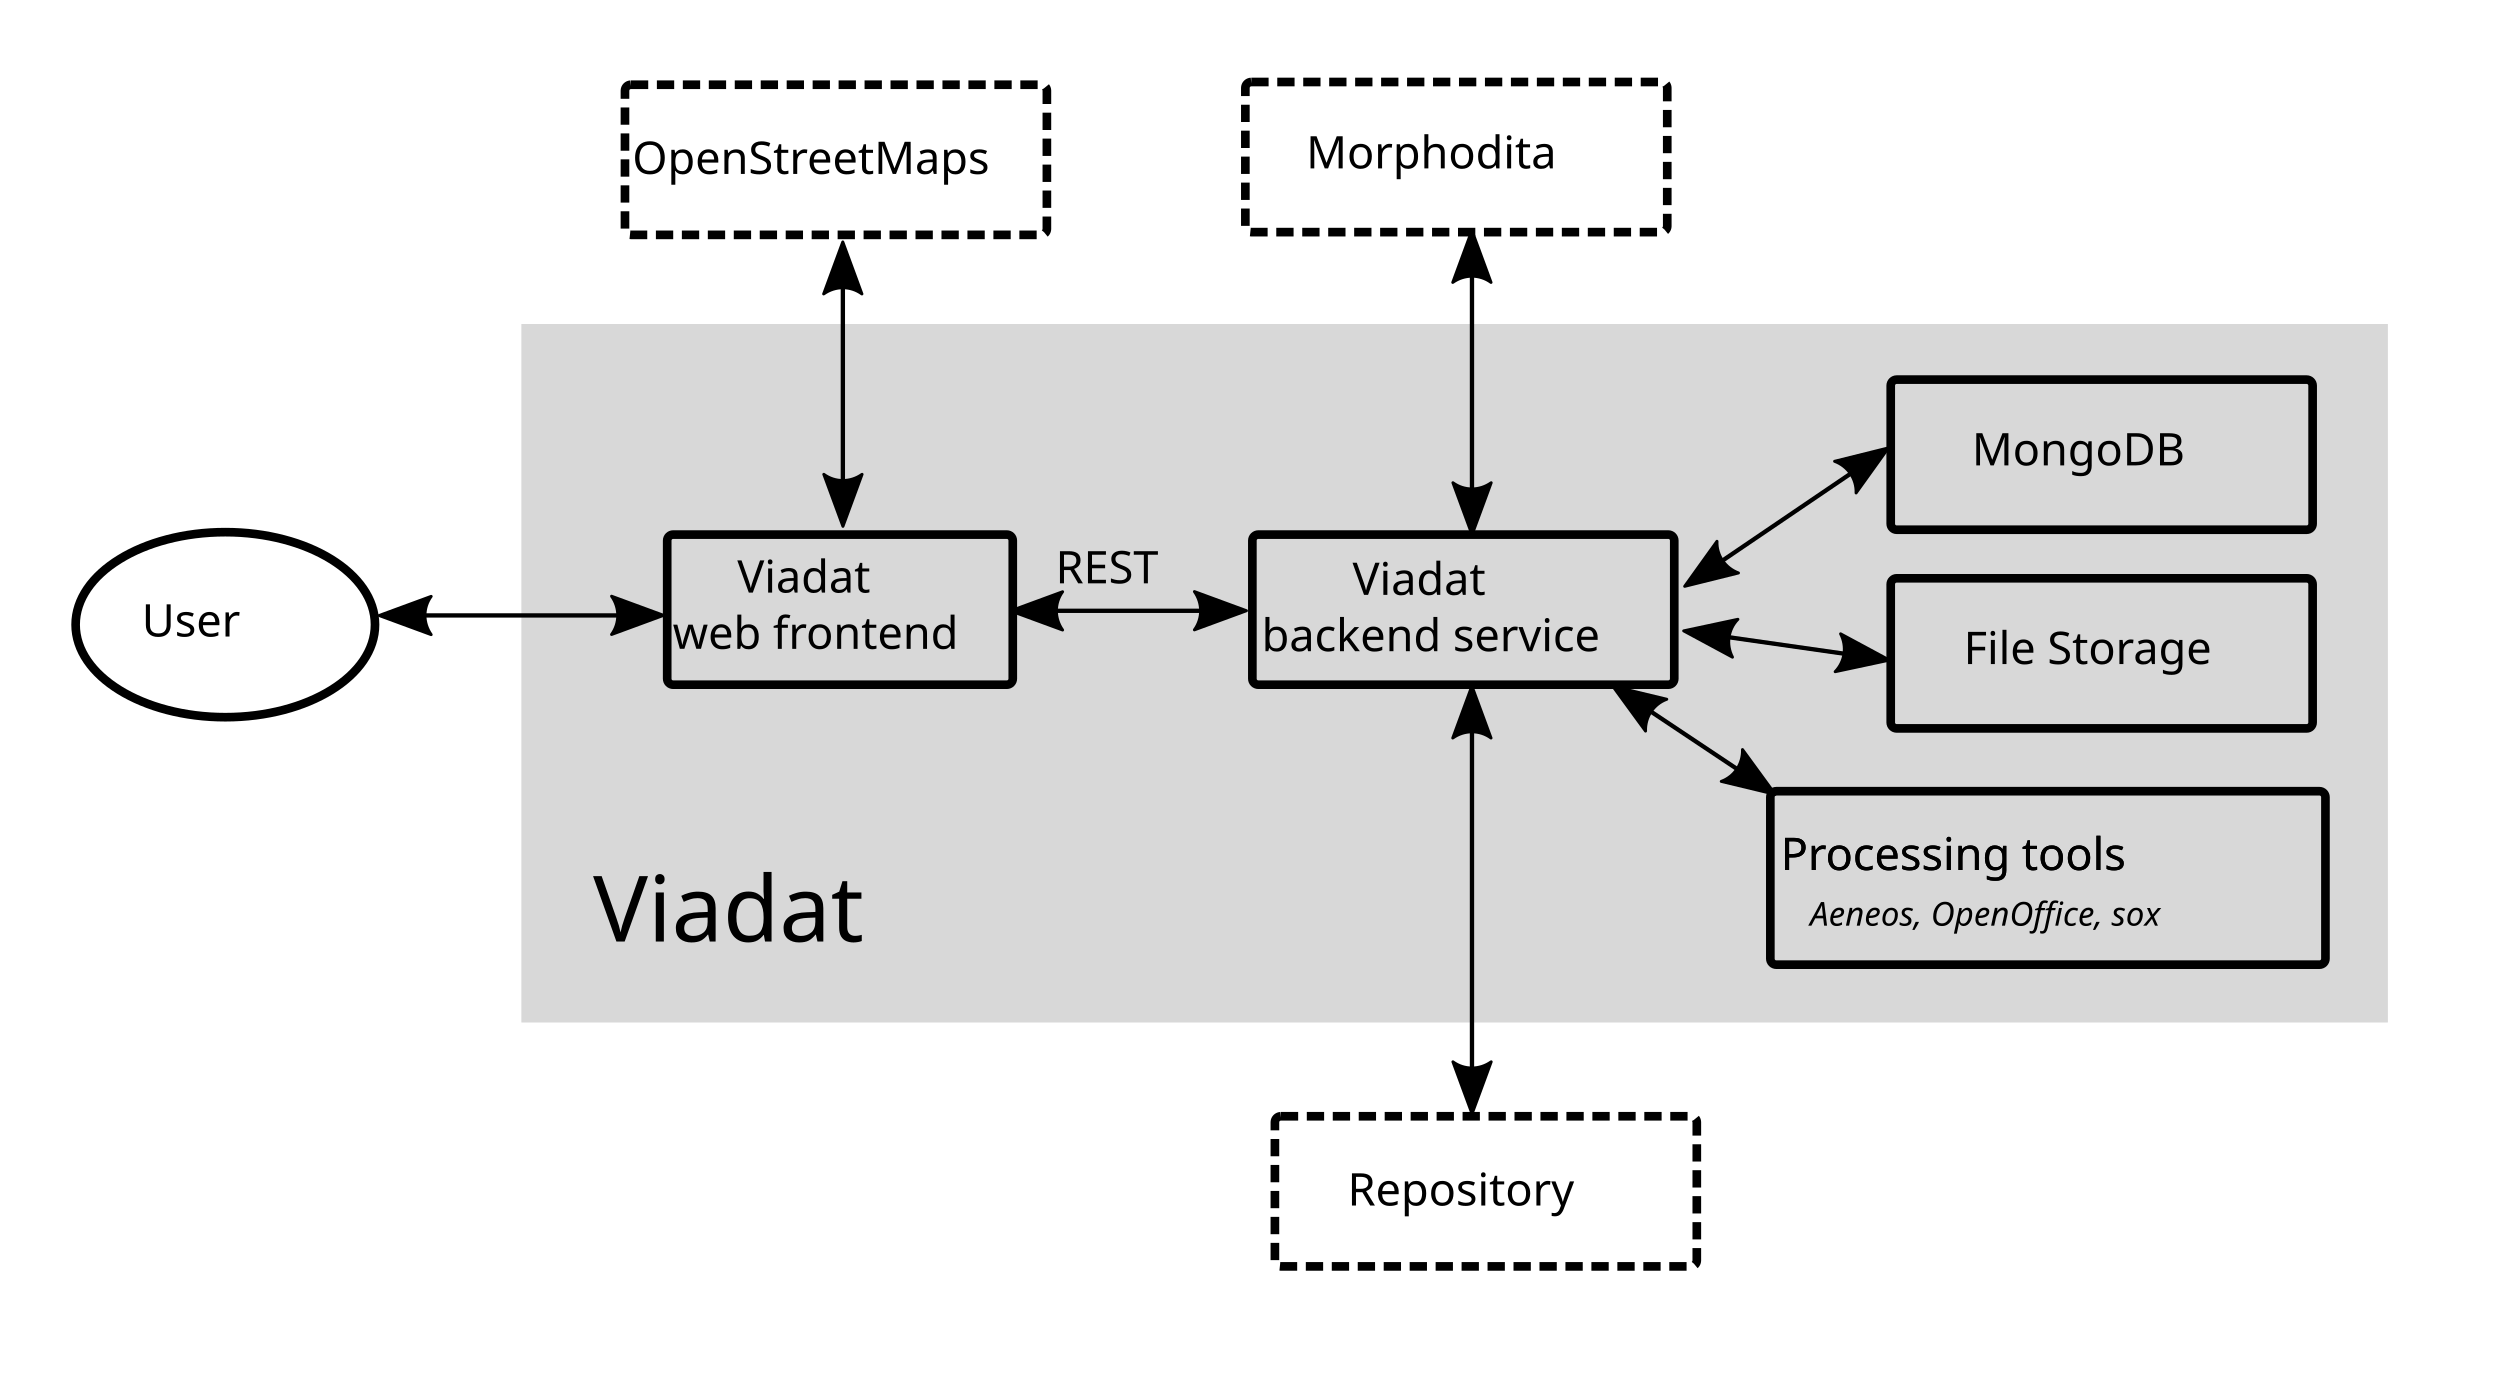
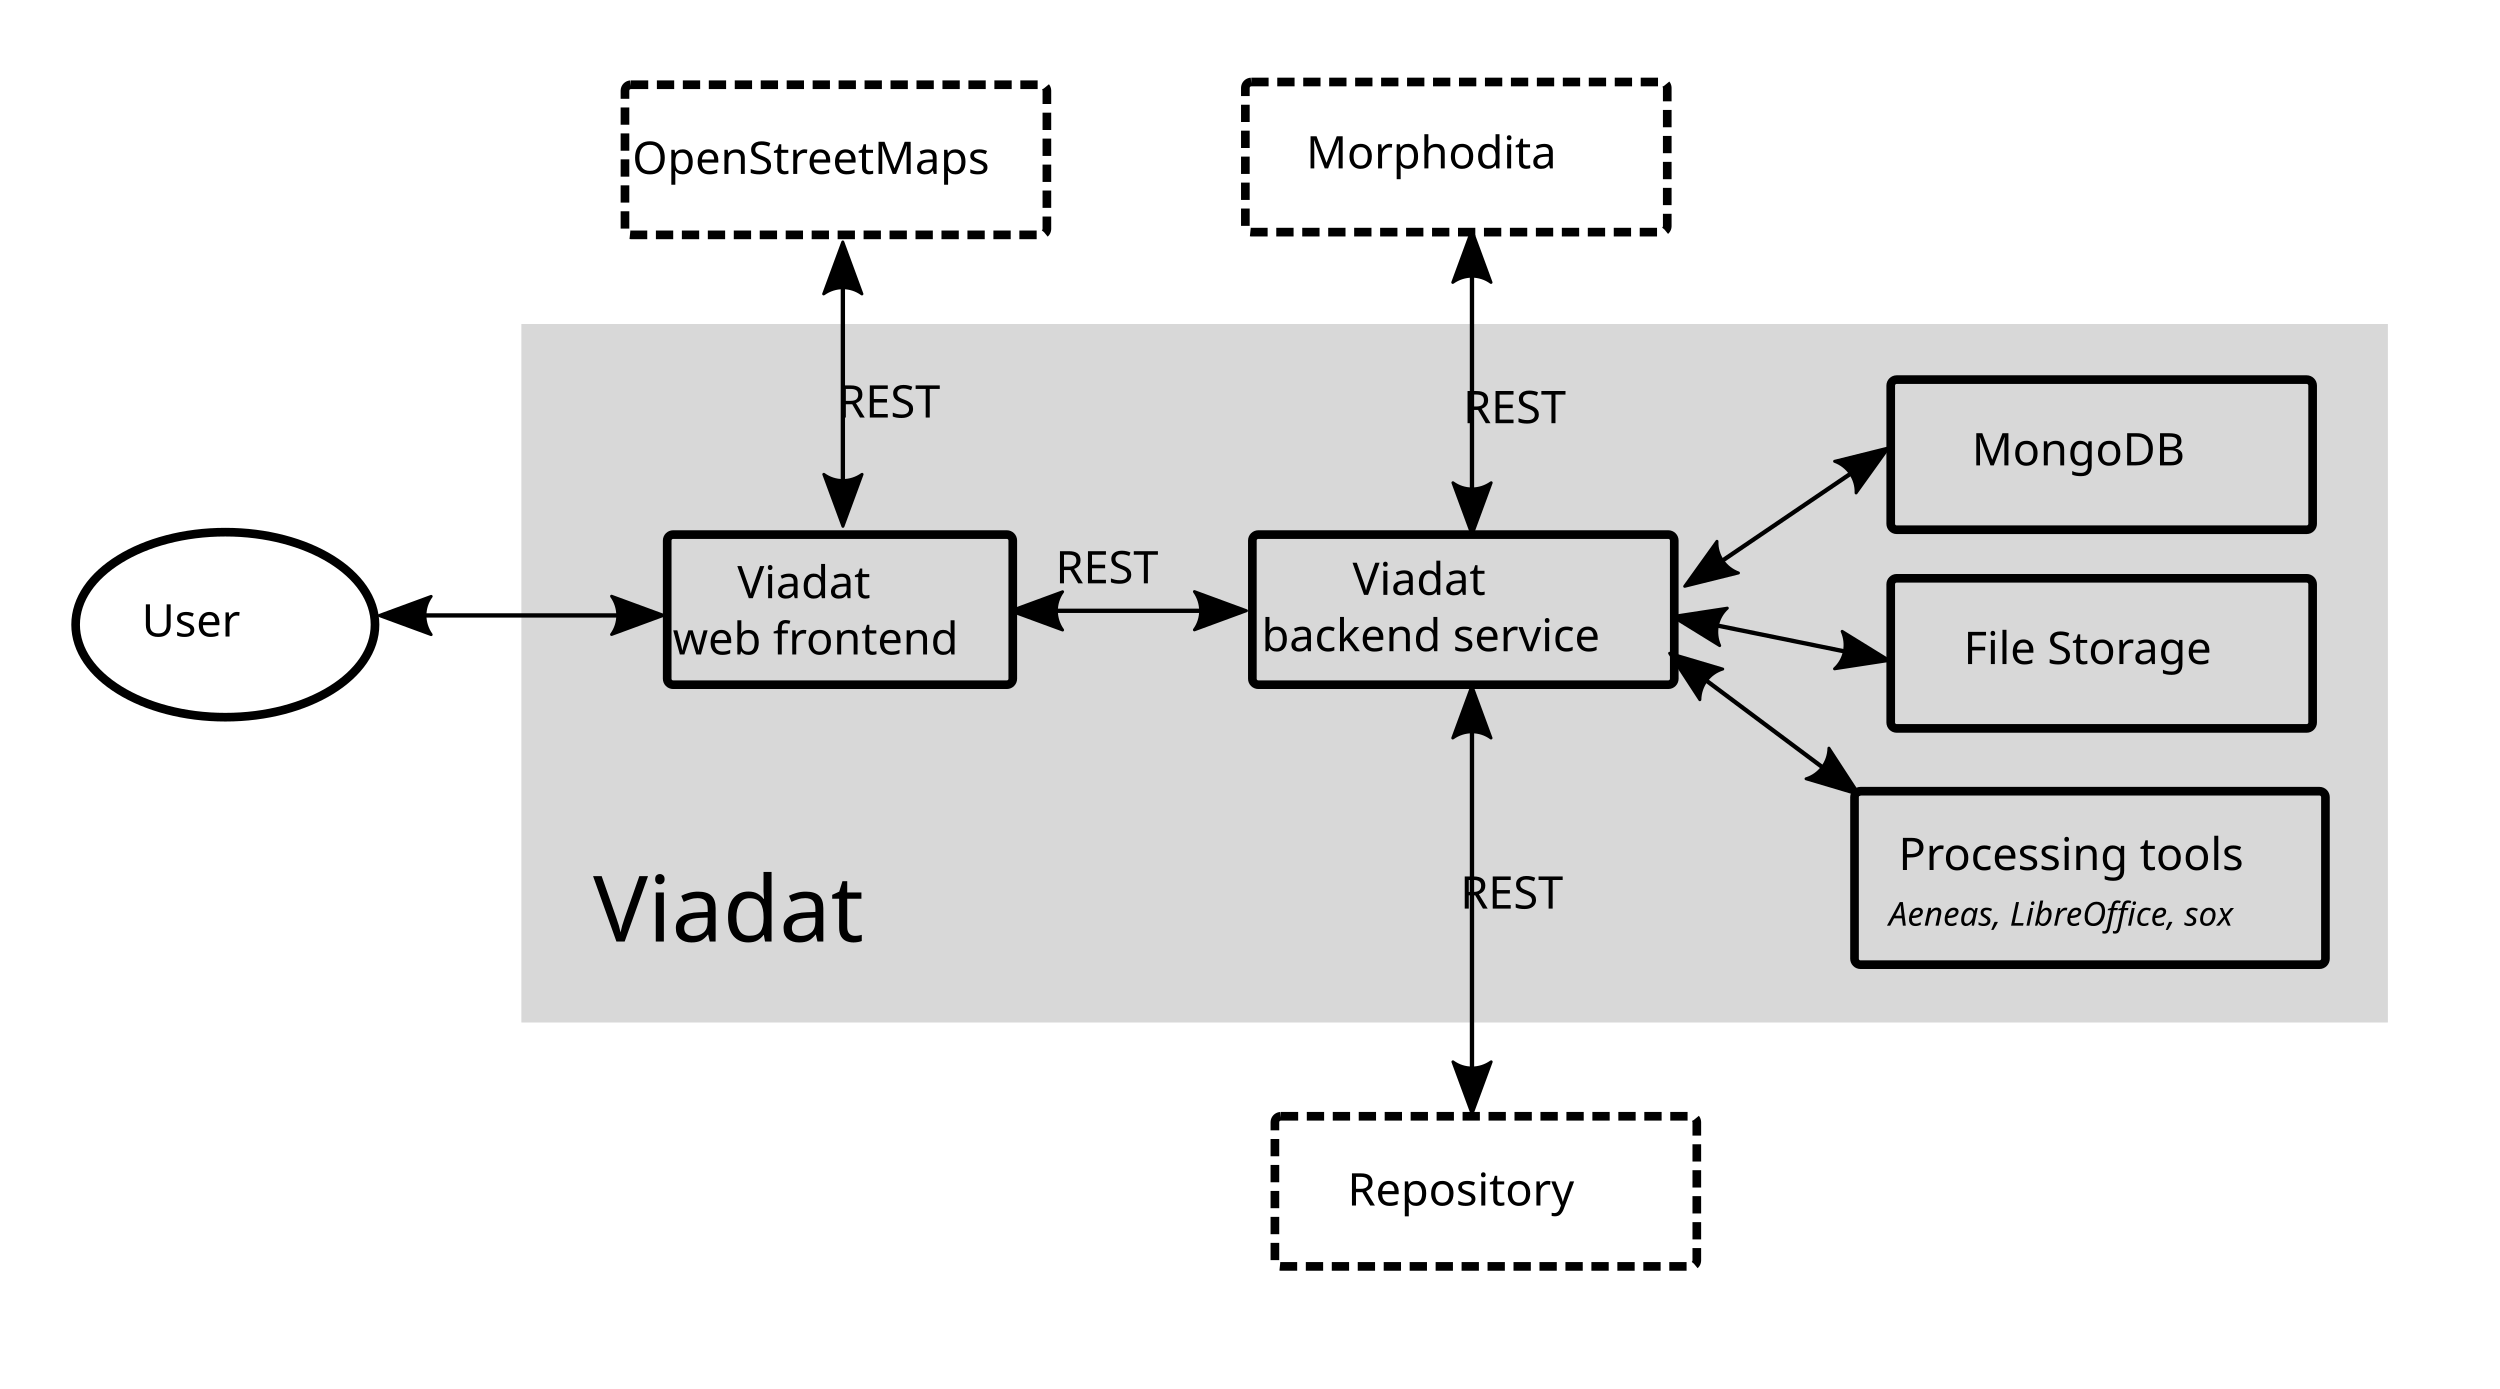
<svg xmlns="http://www.w3.org/2000/svg" width="900" height="500" viewBox="0 0 900 500" version="1.1" id="SVGRoot">
  <defs id="defs1366">
    <marker style="overflow:visible" id="marker1008" refX="0" refY="0" orient="auto">
      <path transform="matrix(-1.1,0,0,-1.1,-1.1,0)" d="M 8.719,4.034 -2.207,0.016 8.719,-4.002 c -1.745,2.372 -1.735,5.617 -6e-7,8.035 z" style="fill:#000000;fill-opacity:1;fill-rule:evenodd;stroke:#000000;stroke-width:0.625;stroke-linejoin:round;stroke-opacity:1" id="path1006" />
    </marker>
    <marker style="overflow:visible" id="marker1004" refX="0" refY="0" orient="auto">
      <path transform="matrix(1.1,0,0,1.1,1.1,0)" d="M 8.719,4.034 -2.207,0.016 8.719,-4.002 c -1.745,2.372 -1.735,5.617 -6e-7,8.035 z" style="fill:#000000;fill-opacity:1;fill-rule:evenodd;stroke:#000000;stroke-width:0.625;stroke-linejoin:round;stroke-opacity:1" id="path1002" />
    </marker>
    <marker orient="auto" refY="0" refX="0" id="marker974" style="overflow:visible">
      <path id="path972" style="fill:#000000;fill-opacity:1;fill-rule:evenodd;stroke:#000000;stroke-width:0.625;stroke-linejoin:round;stroke-opacity:1" d="M 8.719,4.034 -2.207,0.016 8.719,-4.002 c -1.745,2.372 -1.735,5.617 -6e-7,8.035 z" transform="matrix(-1.1,0,0,-1.1,-1.1,0)" />
    </marker>
    <marker orient="auto" refY="0" refX="0" id="marker970" style="overflow:visible">
      <path id="path968" style="fill:#000000;fill-opacity:1;fill-rule:evenodd;stroke:#000000;stroke-width:0.625;stroke-linejoin:round;stroke-opacity:1" d="M 8.719,4.034 -2.207,0.016 8.719,-4.002 c -1.745,2.372 -1.735,5.617 -6e-7,8.035 z" transform="matrix(1.1,0,0,1.1,1.1,0)" />
    </marker>
    <marker style="overflow:visible" id="marker950" refX="0" refY="0" orient="auto">
      <path transform="matrix(-1.1,0,0,-1.1,-1.1,0)" d="M 8.719,4.034 -2.207,0.016 8.719,-4.002 c -1.745,2.372 -1.735,5.617 -6e-7,8.035 z" style="fill:#000000;fill-opacity:1;fill-rule:evenodd;stroke:#000000;stroke-width:0.625;stroke-linejoin:round;stroke-opacity:1" id="path948" />
    </marker>
    <marker style="overflow:visible" id="marker946" refX="0" refY="0" orient="auto">
      <path transform="matrix(1.1,0,0,1.1,1.1,0)" d="M 8.719,4.034 -2.207,0.016 8.719,-4.002 c -1.745,2.372 -1.735,5.617 -6e-7,8.035 z" style="fill:#000000;fill-opacity:1;fill-rule:evenodd;stroke:#000000;stroke-width:0.625;stroke-linejoin:round;stroke-opacity:1" id="path944" />
    </marker>
    <marker orient="auto" refY="0" refX="0" id="marker940" style="overflow:visible">
      <path id="path938" style="fill:#000000;fill-opacity:1;fill-rule:evenodd;stroke:#000000;stroke-width:0.625;stroke-linejoin:round;stroke-opacity:1" d="M 8.719,4.034 -2.207,0.016 8.719,-4.002 c -1.745,2.372 -1.735,5.617 -6e-7,8.035 z" transform="matrix(-1.1,0,0,-1.1,-1.1,0)" />
    </marker>
    <marker orient="auto" refY="0" refX="0" id="marker936" style="overflow:visible">
      <path id="path934" style="fill:#000000;fill-opacity:1;fill-rule:evenodd;stroke:#000000;stroke-width:0.625;stroke-linejoin:round;stroke-opacity:1" d="M 8.719,4.034 -2.207,0.016 8.719,-4.002 c -1.745,2.372 -1.735,5.617 -6e-7,8.035 z" transform="matrix(1.1,0,0,1.1,1.1,0)" />
    </marker>
    <marker style="overflow:visible" id="marker903" refX="0" refY="0" orient="auto">
      <path transform="matrix(-1.1,0,0,-1.1,-1.1,0)" d="M 8.719,4.034 -2.207,0.016 8.719,-4.002 c -1.745,2.372 -1.735,5.617 -6e-7,8.035 z" style="fill:#000000;fill-opacity:1;fill-rule:evenodd;stroke:#000000;stroke-width:0.625;stroke-linejoin:round;stroke-opacity:1" id="path901" />
    </marker>
    <marker style="overflow:visible" id="marker899" refX="0" refY="0" orient="auto">
      <path transform="matrix(1.1,0,0,1.1,1.1,0)" d="M 8.719,4.034 -2.207,0.016 8.719,-4.002 c -1.745,2.372 -1.735,5.617 -6e-7,8.035 z" style="fill:#000000;fill-opacity:1;fill-rule:evenodd;stroke:#000000;stroke-width:0.625;stroke-linejoin:round;stroke-opacity:1" id="path897" />
    </marker>
    <marker orient="auto" refY="0" refX="0" id="Arrow2Lstart" style="overflow:visible">
      <path id="path1961" style="fill:#000000;fill-opacity:1;fill-rule:evenodd;stroke:#000000;stroke-width:0.625;stroke-linejoin:round;stroke-opacity:1" d="M 8.719,4.034 -2.207,0.016 8.719,-4.002 c -1.745,2.372 -1.735,5.617 -6e-7,8.035 z" transform="matrix(1.1,0,0,1.1,1.1,0)" />
    </marker>
    <marker orient="auto" refY="0" refX="0" id="Arrow2Lend" style="overflow:visible">
      <path id="path1964" style="fill:#000000;fill-opacity:1;fill-rule:evenodd;stroke:#000000;stroke-width:0.625;stroke-linejoin:round;stroke-opacity:1" d="M 8.719,4.034 -2.207,0.016 8.719,-4.002 c -1.745,2.372 -1.735,5.617 -6e-7,8.035 z" transform="matrix(-1.1,0,0,-1.1,-1.1,0)" />
    </marker>
    <marker style="overflow:visible" id="marker899-6" refX="0" refY="0" orient="auto">
      <path transform="matrix(1.1,0,0,1.1,1.1,0)" d="M 8.719,4.034 -2.207,0.016 8.719,-4.002 c -1.745,2.372 -1.735,5.617 -6e-7,8.035 z" style="fill:#000000;fill-opacity:1;fill-rule:evenodd;stroke:#000000;stroke-width:0.625;stroke-linejoin:round;stroke-opacity:1" id="path897-7" />
    </marker>
    <marker style="overflow:visible" id="marker903-5" refX="0" refY="0" orient="auto">
      <path transform="matrix(-1.1,0,0,-1.1,-1.1,0)" d="M 8.719,4.034 -2.207,0.016 8.719,-4.002 c -1.745,2.372 -1.735,5.617 -6e-7,8.035 z" style="fill:#000000;fill-opacity:1;fill-rule:evenodd;stroke:#000000;stroke-width:0.625;stroke-linejoin:round;stroke-opacity:1" id="path901-3" />
    </marker>
    <marker style="overflow:visible" id="marker899-62" refX="0" refY="0" orient="auto">
      <path transform="matrix(1.1,0,0,1.1,1.1,0)" d="M 8.719,4.034 -2.207,0.016 8.719,-4.002 c -1.745,2.372 -1.735,5.617 -6e-7,8.035 z" style="fill:#000000;fill-opacity:1;fill-rule:evenodd;stroke:#000000;stroke-width:0.625;stroke-linejoin:round;stroke-opacity:1" id="path897-9" />
    </marker>
    <marker style="overflow:visible" id="marker903-1" refX="0" refY="0" orient="auto">
      <path transform="matrix(-1.1,0,0,-1.1,-1.1,0)" d="M 8.719,4.034 -2.207,0.016 8.719,-4.002 c -1.745,2.372 -1.735,5.617 -6e-7,8.035 z" style="fill:#000000;fill-opacity:1;fill-rule:evenodd;stroke:#000000;stroke-width:0.625;stroke-linejoin:round;stroke-opacity:1" id="path901-2" />
    </marker>
    <marker orient="auto" refY="0" refX="0" id="marker936-6" style="overflow:visible">
      <path id="path934-1" style="fill:#000000;fill-opacity:1;fill-rule:evenodd;stroke:#000000;stroke-width:0.625;stroke-linejoin:round;stroke-opacity:1" d="M 8.719,4.034 -2.207,0.016 8.719,-4.002 c -1.745,2.372 -1.735,5.617 -6e-7,8.035 z" transform="matrix(1.1,0,0,1.1,1.1,0)" />
    </marker>
    <marker orient="auto" refY="0" refX="0" id="marker940-8" style="overflow:visible">
      <path id="path938-7" style="fill:#000000;fill-opacity:1;fill-rule:evenodd;stroke:#000000;stroke-width:0.625;stroke-linejoin:round;stroke-opacity:1" d="M 8.719,4.034 -2.207,0.016 8.719,-4.002 c -1.745,2.372 -1.735,5.617 -6e-7,8.035 z" transform="matrix(-1.1,0,0,-1.1,-1.1,0)" />
    </marker>
  </defs>
  <g id="layer1" transform="translate(0,-100)">
    <rect style="fill:#d8d8d8;fill-opacity:1;stroke-width:3.115;stroke-miterlimit:4;stroke-dasharray:6.231, 3.115;stroke-dashoffset:0" id="rect879" width="671.947" height="251.46" x="187.693" y="216.64" rx="4.354" ry="0" />
    <rect id="rect1925" width="151.886" height="54.04" x="450.85" y="292.452" rx="2.141" ry="2.141" style="fill:none;fill-opacity:1;stroke:#000000;stroke-width:3.115;stroke-miterlimit:4;stroke-dasharray:none;stroke-opacity:1" />
    <text xml:space="preserve" style="font-style:normal;font-weight:normal;font-size:16.211px;line-height:1.25;font-family:sans-serif;text-align:center;letter-spacing:0px;word-spacing:0px;text-anchor:middle;fill:#000000;fill-opacity:1;stroke:none;stroke-width:0.405" x="525.622" y="314.164" id="text1929">
      <tspan id="tspan1927" x="525.622" y="314.164" style="stroke-width:0.405">Viadat</tspan>
      <tspan x="525.622" y="334.428" id="tspan1931" style="stroke-width:0.405">backend service</tspan>
    </text>
    <rect style="fill:none;fill-opacity:1;stroke:#000000;stroke-width:3.115;stroke-miterlimit:4;stroke-dasharray:none;stroke-opacity:1" ry="2.141" rx="2.141" y="292.452" x="240.19" height="54.04" width="124.409" id="rect1933" />
-     <text id="text1939" y="313.331" x="304.138" style="font-style:normal;font-weight:normal;font-size:16.211px;line-height:1.25;font-family:sans-serif;text-align:center;letter-spacing:0px;word-spacing:0px;text-anchor:middle;fill:#000000;fill-opacity:1;stroke:none;stroke-width:0.405" xml:space="preserve">
-       <tspan style="stroke-width:0.405" y="313.331" x="304.138" id="tspan1935">Viadat</tspan>
-       <tspan style="stroke-width:0.405" id="tspan1937" y="333.595" x="304.138">web frontend</tspan>
+     <text id="text1939" y="315.351" x="304.138" style="font-style:normal;font-weight:normal;font-size:16.211px;line-height:1.25;font-family:sans-serif;text-align:center;letter-spacing:0px;word-spacing:0px;text-anchor:middle;fill:#000000;fill-opacity:1;stroke:none;stroke-width:0.405" xml:space="preserve">
+       <tspan style="stroke-width:0.405" y="315.351" x="304.138" id="tspan1935">Viadat</tspan>
+       <tspan style="stroke-width:0.405" id="tspan1937" y="335.615" x="304.138">web frontend</tspan>
    </text>
    <path style="fill:none;stroke:#000000;stroke-width:1.558;stroke-linecap:butt;stroke-linejoin:miter;stroke-miterlimit:4;stroke-dasharray:none;stroke-opacity:1;marker-start:url(#Arrow2Lstart);marker-end:url(#Arrow2Lend)" d="m 365.879,319.888 h 80.767" id="path1941" />
    <text id="text2511" y="310" x="409.051" style="font-style:normal;font-weight:normal;font-size:16.211px;line-height:1.25;font-family:sans-serif;text-align:center;letter-spacing:0px;word-spacing:0px;text-anchor:middle;fill:#000000;fill-opacity:1;stroke:none;stroke-width:0.405" xml:space="preserve">
      <tspan style="stroke-width:0.405" id="tspan2509" y="310" x="409.051">REST</tspan>
    </text>
    <ellipse style="fill:none;fill-opacity:1;stroke:#000000;stroke-width:3.115;stroke-miterlimit:4;stroke-dasharray:none;stroke-opacity:1" id="path2515" cx="81.114" cy="324.884" rx="53.89" ry="33.306" />
    <text xml:space="preserve" style="font-style:normal;font-weight:normal;font-size:16.211px;line-height:1.25;font-family:sans-serif;text-align:center;letter-spacing:0px;word-spacing:0px;text-anchor:middle;fill:#000000;fill-opacity:1;stroke:none;stroke-width:9.346;stroke-miterlimit:4;stroke-dasharray:none" x="79.323" y="329.151" id="text2521">
      <tspan x="79.323" y="329.151" id="tspan2519" style="stroke-width:9.346;stroke-miterlimit:4;stroke-dasharray:none">User</tspan>
    </text>
    <rect style="fill:none;fill-opacity:1;stroke:#000000;stroke-width:3.115;stroke-miterlimit:4;stroke-dasharray:none;stroke-opacity:1" ry="2.141" rx="2.141" y="236.664" x="680.661" height="54.04" width="151.886" id="rect838" />
    <text id="text844" y="267.535" x="758.764" style="font-style:normal;font-weight:normal;font-size:16.211px;line-height:1.25;font-family:sans-serif;text-align:center;letter-spacing:0px;word-spacing:0px;text-anchor:middle;fill:#000000;fill-opacity:1;stroke:none;stroke-width:0.405" xml:space="preserve">
      <tspan style="stroke-width:0.405" id="tspan842" y="267.535" x="758.764">MongoDB</tspan>
    </text>
    <rect id="rect848" width="151.886" height="54.04" x="680.661" y="308.19" rx="2.141" ry="2.141" style="fill:none;fill-opacity:1;stroke:#000000;stroke-width:3.115;stroke-miterlimit:4;stroke-dasharray:none;stroke-opacity:1" />
    <text xml:space="preserve" style="font-style:normal;font-weight:normal;font-size:16.211px;line-height:1.25;font-family:sans-serif;text-align:center;letter-spacing:0px;word-spacing:0px;text-anchor:middle;fill:#000000;fill-opacity:1;stroke:none;stroke-width:0.405" x="762.094" y="339.061" id="text852">
      <tspan x="762.094" y="339.061" id="tspan850" style="stroke-width:0.405">File Storage</tspan>
    </text>
    <rect id="rect1925-3" width="151.886" height="54.04" x="458.964" y="501.863" rx="2.141" ry="2.141" style="fill:none;fill-opacity:1;stroke:#000000;stroke-width:3.115;stroke-miterlimit:4;stroke-dasharray:6.231, 3.115;stroke-dashoffset:0;stroke-opacity:1" />
    <text id="text871" y="533.983" x="536.447" style="font-style:normal;font-weight:normal;font-size:16.211px;line-height:1.25;font-family:sans-serif;text-align:center;letter-spacing:0px;word-spacing:0px;text-anchor:middle;fill:#000000;fill-opacity:1;stroke:none;stroke-width:0.405" xml:space="preserve">
      <tspan style="stroke-width:0.405" id="tspan869" y="533.983" x="536.447">Repository</tspan>
    </text>
    <rect style="fill:none;fill-opacity:1;stroke:#000000;stroke-width:3.115;stroke-miterlimit:4;stroke-dasharray:6.231, 3.115;stroke-dashoffset:0;stroke-opacity:1" ry="2.141" rx="2.141" y="130.502" x="224.99" height="54.04" width="151.886" id="rect873" />
    <text xml:space="preserve" style="font-style:normal;font-weight:normal;font-size:16.211px;line-height:1.25;font-family:sans-serif;text-align:center;letter-spacing:0px;word-spacing:0px;text-anchor:middle;fill:#000000;fill-opacity:1;stroke:none;stroke-width:0.405" x="302.473" y="162.622" id="text877">
      <tspan x="302.473" y="162.622" id="tspan875" style="stroke-width:0.405">OpenStreetMaps</tspan>
    </text>
    <text xml:space="preserve" style="font-style:normal;font-weight:normal;font-size:32.971px;line-height:1.25;font-family:sans-serif;letter-spacing:0px;word-spacing:0px;fill:#000000;fill-opacity:1;stroke:none;stroke-width:0.824" x="213.505" y="438.957" id="text893">
      <tspan id="tspan891" x="213.505" y="438.957" style="stroke-width:0.824">Viadat</tspan>
    </text>
    <path id="path895" d="m 138.566,321.554 h 98.252" style="fill:none;stroke:#000000;stroke-width:1.558;stroke-linecap:butt;stroke-linejoin:miter;stroke-miterlimit:4;stroke-dasharray:none;stroke-opacity:1;marker-start:url(#marker899);marker-end:url(#marker903)" />
    <path id="path895-5" d="m 303.431,189.162 v 98.252" style="fill:none;stroke:#000000;stroke-width:1.558;stroke-linecap:butt;stroke-linejoin:miter;stroke-miterlimit:4;stroke-dasharray:none;stroke-opacity:1;marker-start:url(#marker899-6);marker-end:url(#marker903-5)" />
    <path style="fill:none;stroke:#000000;stroke-width:1.558;stroke-linecap:butt;stroke-linejoin:miter;stroke-miterlimit:4;stroke-dasharray:none;stroke-opacity:1;marker-start:url(#marker936);marker-end:url(#marker940)" d="m 529.911,349.031 v 149.877" id="path932" />
    <path id="path895-7" d="m 608.18,309.896 69.942,-47.461" style="fill:none;stroke:#000000;stroke-width:1.558;stroke-linecap:butt;stroke-linejoin:miter;stroke-miterlimit:4;stroke-dasharray:none;stroke-opacity:1;marker-start:url(#marker899-62);marker-end:url(#marker903-1)" />
-     <path style="fill:none;stroke:#000000;stroke-width:1.558;stroke-linecap:butt;stroke-linejoin:miter;stroke-miterlimit:4;stroke-dasharray:none;stroke-opacity:1;marker-start:url(#marker970);marker-end:url(#marker974)" d="m 608.18,327.382 69.942,9.992" id="path966" />
-     <rect style="fill:#d8d8d8;fill-opacity:1;stroke:#000000;stroke-width:3.116;stroke-miterlimit:4;stroke-dasharray:none;stroke-dashoffset:0;stroke-opacity:1" id="rect976" width="199.836" height="62.449" x="637.323" y="384.835" rx="2.141" ry="2.141" />
-     <text id="text844-0" y="413.205" x="713.701" style="font-style:normal;font-weight:normal;font-size:16.211px;line-height:1.25;font-family:sans-serif;text-align:center;letter-spacing:0px;word-spacing:0px;text-anchor:middle;fill:#000000;fill-opacity:1;stroke:none;stroke-width:0.405" xml:space="preserve">
-       <tspan style="stroke-width:0.405" id="tspan842-9" y="413.205" x="713.701">Processing tools</tspan>
+     <path style="fill:none;stroke:#000000;stroke-width:1.558;stroke-linecap:butt;stroke-linejoin:miter;stroke-miterlimit:4;stroke-dasharray:none;stroke-opacity:1;marker-start:url(#marker970);marker-end:url(#marker974)" d="m 604.139,322.331 73.983,15.043" id="path966" />
+     <rect style="fill:#d8d8d8;fill-opacity:1;stroke:#000000;stroke-width:3.116;stroke-miterlimit:4;stroke-dasharray:none;stroke-dashoffset:0;stroke-opacity:1" id="rect976" width="169.531" height="62.449" x="667.627" y="384.835" rx="2.141" ry="2.141" />
+     <text id="text844-0" y="413.205" x="756.127" style="font-style:normal;font-weight:normal;font-size:16.211px;line-height:1.25;font-family:sans-serif;text-align:center;letter-spacing:0px;word-spacing:0px;text-anchor:middle;fill:#000000;fill-opacity:1;stroke:none;stroke-width:0.405" xml:space="preserve">
+       <tspan style="stroke-width:0.405" id="tspan842-9" y="413.205" x="756.127">Processing tools</tspan>
    </text>
-     <path id="path1000" d="m 582.368,348.198 54.955,36.637" style="fill:none;stroke:#000000;stroke-width:1.558;stroke-linecap:butt;stroke-linejoin:miter;stroke-miterlimit:4;stroke-dasharray:none;stroke-opacity:1;marker-start:url(#marker1004);marker-end:url(#marker1008)" />
-     <text xml:space="preserve" style="font-style:normal;font-weight:normal;font-size:16.211px;line-height:1.25;font-family:sans-serif;text-align:center;letter-spacing:0px;word-spacing:0px;text-anchor:middle;fill:#000000;fill-opacity:1;stroke:none;stroke-width:0.405" x="713.701" y="413.205" id="text1012">
-       <tspan x="713.701" y="413.205" id="tspan1010" style="stroke-width:0.405">Processing tools</tspan>
-     </text>
-     <text id="text844-3" y="433.25" x="722.415" style="font-style:normal;font-weight:normal;font-size:11.909px;line-height:1.25;font-family:sans-serif;text-align:center;letter-spacing:0px;word-spacing:0px;text-anchor:middle;fill:#000000;fill-opacity:1;stroke:none;stroke-width:0.298" xml:space="preserve">
-       <tspan style="font-style:italic;stroke-width:0.298" id="tspan842-6" y="433.25" x="722.415">Aeneos, OpenOffice, sox</tspan>
+     <path id="path1000" d="m 602.737,336.391 64.891,48.444" style="fill:none;stroke:#000000;stroke-width:1.558;stroke-linecap:butt;stroke-linejoin:miter;stroke-miterlimit:4;stroke-dasharray:none;stroke-opacity:1;marker-start:url(#marker1004);marker-end:url(#marker1008)" />
+     <text id="text844-3" y="433.25" x="749.69" style="font-style:normal;font-weight:normal;font-size:11.909px;line-height:1.25;font-family:sans-serif;text-align:center;letter-spacing:0px;word-spacing:0px;text-anchor:middle;fill:#000000;fill-opacity:1;stroke:none;stroke-width:0.298" xml:space="preserve">
+       <tspan style="font-style:italic;stroke-width:0.298" id="tspan842-6" y="433.25" x="749.69">Aeneas, LibreOffice, sox</tspan>
    </text>
    <rect id="rect1925-3-0" width="151.886" height="54.04" x="448.326" y="129.523" rx="2.141" ry="2.141" style="fill:none;fill-opacity:1;stroke:#000000;stroke-width:3.115;stroke-miterlimit:4;stroke-dasharray:6.231, 3.115;stroke-dashoffset:0;stroke-opacity:1" />
    <text id="text871-6" y="160.633" x="525.809" style="font-style:normal;font-weight:normal;font-size:16.211px;line-height:1.25;font-family:sans-serif;text-align:center;letter-spacing:0px;word-spacing:0px;text-anchor:middle;fill:#000000;fill-opacity:1;stroke:none;stroke-width:0.405" xml:space="preserve">
      <tspan style="stroke-width:0.405" id="tspan869-2" y="160.633" x="525.809">Morphodita</tspan>
    </text>
    <path style="fill:none;stroke:#000000;stroke-width:1.558;stroke-linecap:butt;stroke-linejoin:miter;stroke-miterlimit:4;stroke-dasharray:none;stroke-opacity:1;marker-start:url(#marker936-6);marker-end:url(#marker940-8)" d="m 529.911,185.012 0,105.43" id="path932-9" />
+     <text id="text2511-3" y="252.348" x="555.779" style="font-style:normal;font-weight:normal;font-size:16.211px;line-height:1.25;font-family:sans-serif;text-align:center;letter-spacing:0px;word-spacing:0px;text-anchor:middle;fill:#000000;fill-opacity:1;stroke:none;stroke-width:0.405" xml:space="preserve">
+       <tspan style="stroke-width:0.405" id="tspan2509-6" y="252.348" x="555.779">REST</tspan>
+     </text>
+     <text xml:space="preserve" style="font-style:normal;font-weight:normal;font-size:16.211px;line-height:1.25;font-family:sans-serif;text-align:center;letter-spacing:0px;word-spacing:0px;text-anchor:middle;fill:#000000;fill-opacity:1;stroke:none;stroke-width:0.405" x="554.769" y="427.104" id="text1022">
+       <tspan x="554.769" y="427.104" id="tspan1020" style="stroke-width:0.405">REST</tspan>
+     </text>
+     <text id="text1026" y="250.327" x="330.515" style="font-style:normal;font-weight:normal;font-size:16.211px;line-height:1.25;font-family:sans-serif;text-align:center;letter-spacing:0px;word-spacing:0px;text-anchor:middle;fill:#000000;fill-opacity:1;stroke:none;stroke-width:0.405" xml:space="preserve">
+       <tspan style="stroke-width:0.405" id="tspan1024" y="250.327" x="330.515">REST</tspan>
+     </text>
  </g>
</svg>
